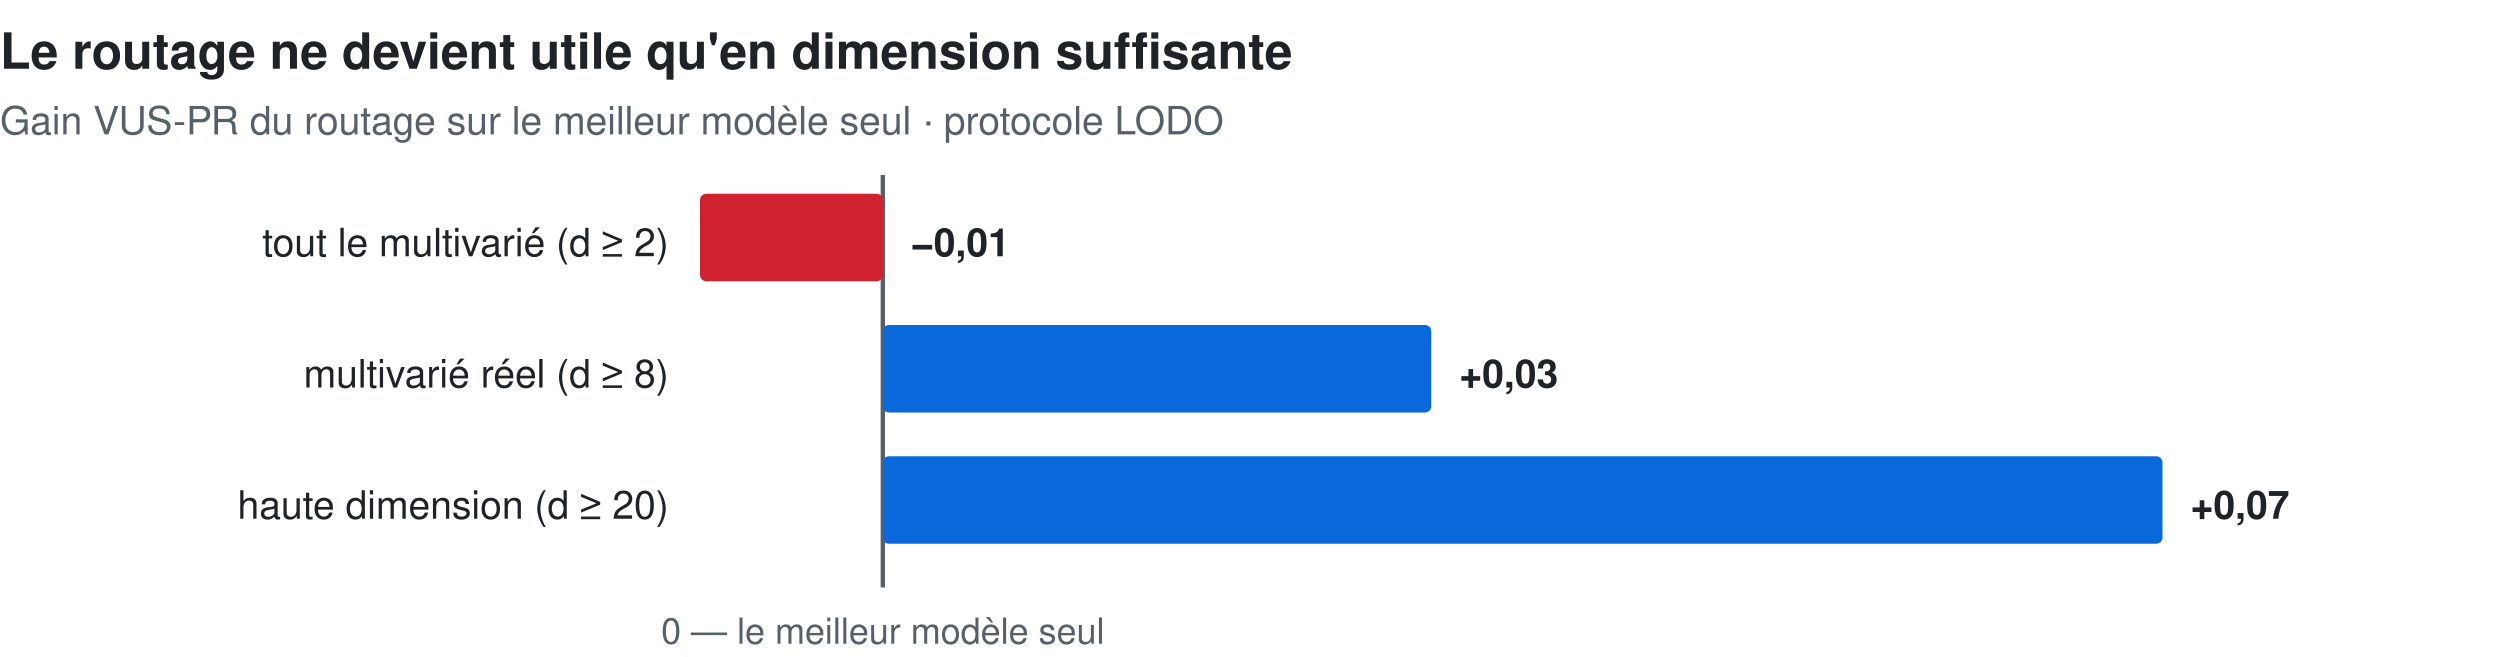
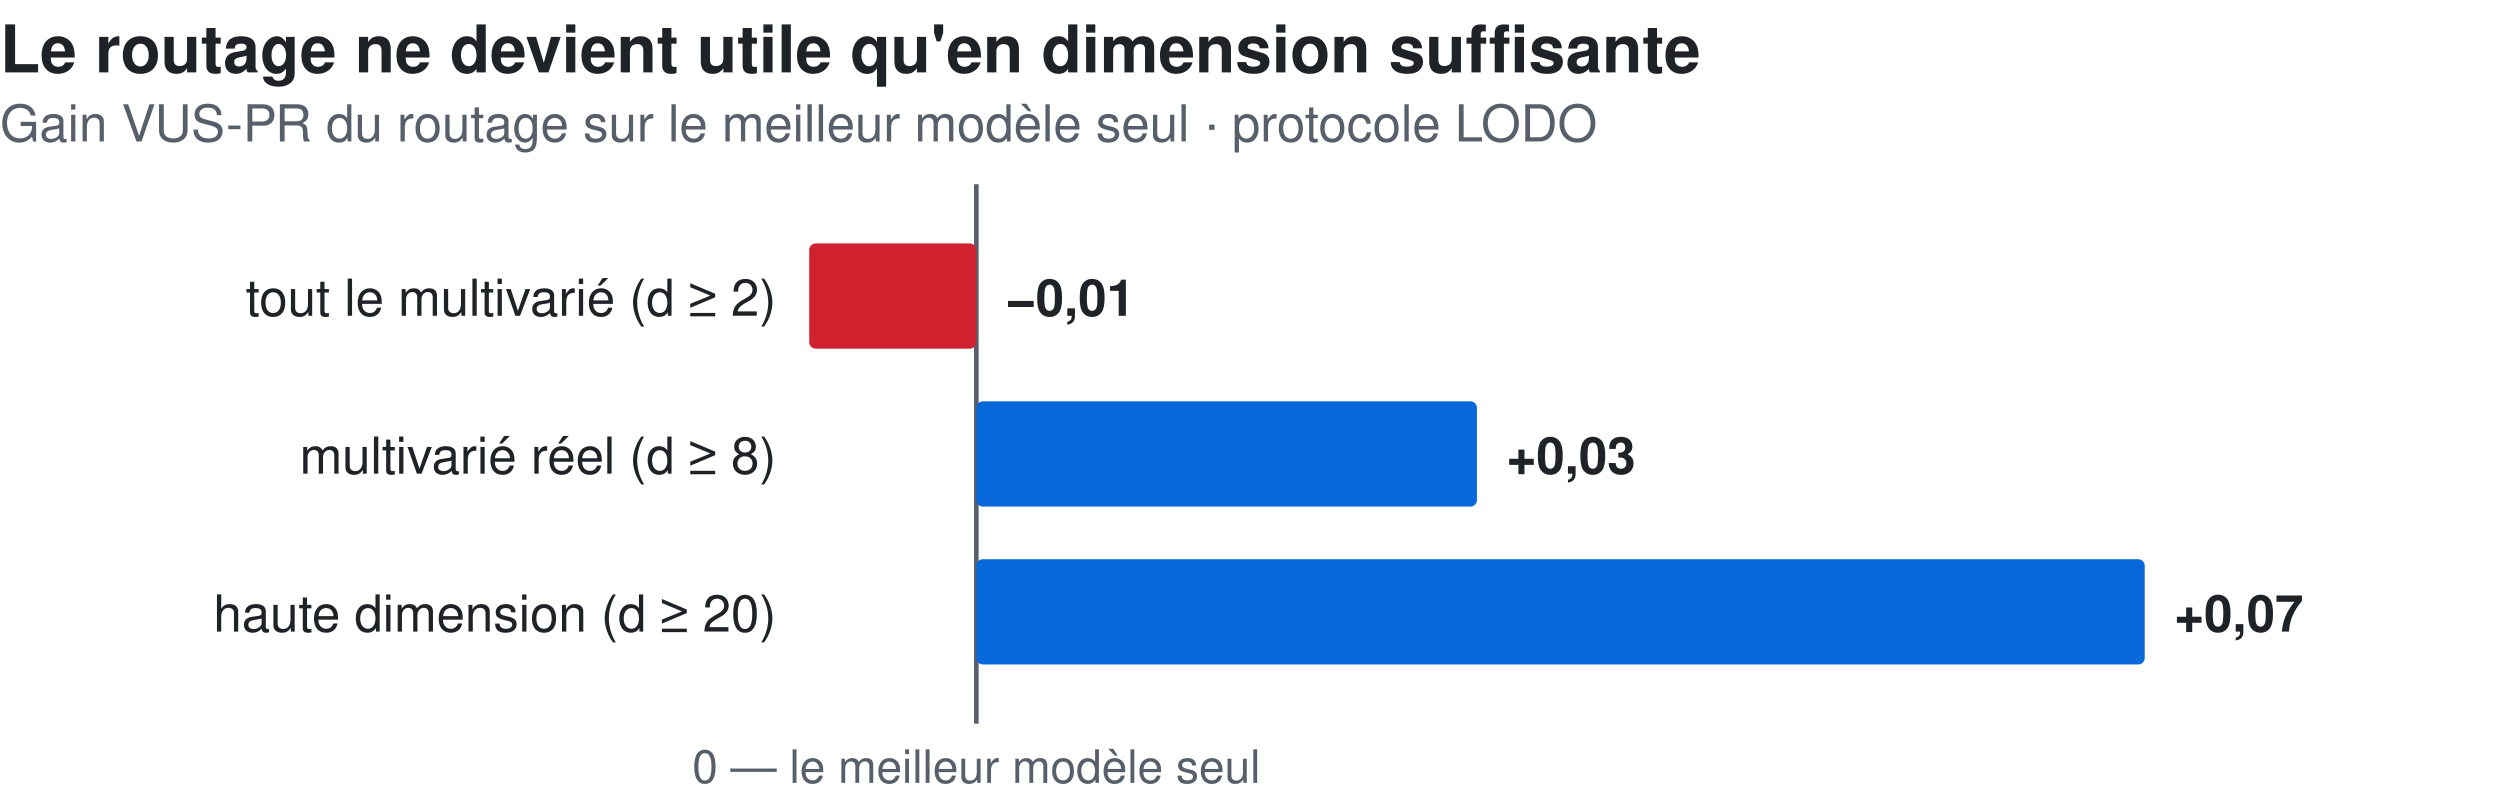
- <svg xmlns="http://www.w3.org/2000/svg" viewBox="0 0 800 210" width="800" height="210" role="img" font-family="-apple-system,BlinkMacSystemFont,'Segoe UI',Helvetica,Arial,sans-serif">
-   <text x="0" y="22" font-size="16" font-weight="600" fill="#1f2328">Le routage ne devient utile qu'en dimension suffisante</text>
-   <text x="0" y="43" font-size="12.5" fill="#57606a">Gain VUS-PR du routage sur le meilleur modèle seul · protocole LODO</text>
-   <line x1="282.5" y1="56" x2="282.5" y2="188" stroke="#57606a" stroke-width="1.4" />
-   <rect x="224.0" y="62" width="58.5" height="28" rx="2" fill="#cf222e" />
-   <text x="214" y="82" font-size="12.5" text-anchor="end" fill="#1f2328">tout le multivarié (d ≥ 2)</text>
-   <text x="291.5" y="82" font-size="12.5" font-weight="600" text-anchor="start" fill="#1f2328">−0,01</text>
-   <rect x="282.5" y="104" width="175.5" height="28" rx="2" fill="#0969da" />
-   <text x="214" y="124" font-size="12.5" text-anchor="end" fill="#1f2328">multivarié réel (d ≥ 8)</text>
-   <text x="467.0" y="124" font-size="12.5" font-weight="600" text-anchor="start" fill="#1f2328">+0,03</text>
-   <rect x="282.5" y="146" width="409.5" height="28" rx="2" fill="#0969da" />
-   <text x="214" y="166" font-size="12.5" text-anchor="end" fill="#1f2328">haute dimension (d ≥ 20)</text>
-   <text x="701.0" y="166" font-size="12.5" font-weight="600" text-anchor="start" fill="#1f2328">+0,07</text>
-   <text x="282.5" y="206" font-size="11.5" text-anchor="middle" fill="#57606a">0 — le meilleur modèle seul</text>
+ <svg xmlns="http://www.w3.org/2000/svg" viewBox="0 0 760 246" preserveAspectRatio="xMinYMin meet" role="img" font-family="-apple-system,BlinkMacSystemFont,'Segoe UI',Helvetica,Arial,sans-serif">
+   <text x="0" y="22" font-size="20" font-weight="600" fill="#1f2328">Le routage ne devient utile qu'en dimension suffisante</text>
+   <text x="0" y="43" font-size="15.5" fill="#57606a">Gain VUS-PR du routage sur le meilleur modèle seul · protocole LODO</text>
+   <line x1="296.8" y1="56" x2="296.8" y2="220" stroke="#57606a" stroke-width="1.4" />
+   <rect x="246.0" y="74" width="50.8" height="32" rx="2" fill="#cf222e" />
+   <text x="236" y="96" font-size="15.5" text-anchor="end" fill="#1f2328">tout le multivarié (d ≥ 2)</text>
+   <text x="305.8" y="96" font-size="15.5" font-weight="600" text-anchor="start" fill="#1f2328">−0,01</text>
+   <rect x="296.8" y="122" width="152.2" height="32" rx="2" fill="#0969da" />
+   <text x="236" y="144" font-size="15.5" text-anchor="end" fill="#1f2328">multivarié réel (d ≥ 8)</text>
+   <text x="458.0" y="144" font-size="15.5" font-weight="600" text-anchor="start" fill="#1f2328">+0,03</text>
+   <rect x="296.8" y="170" width="355.2" height="32" rx="2" fill="#0969da" />
+   <text x="236" y="192" font-size="15.5" text-anchor="end" fill="#1f2328">haute dimension (d ≥ 20)</text>
+   <text x="661.0" y="192" font-size="15.5" font-weight="600" text-anchor="start" fill="#1f2328">+0,07</text>
+   <text x="296.8" y="238" font-size="14" text-anchor="middle" fill="#57606a">0 — le meilleur modèle seul</text>
</svg>
